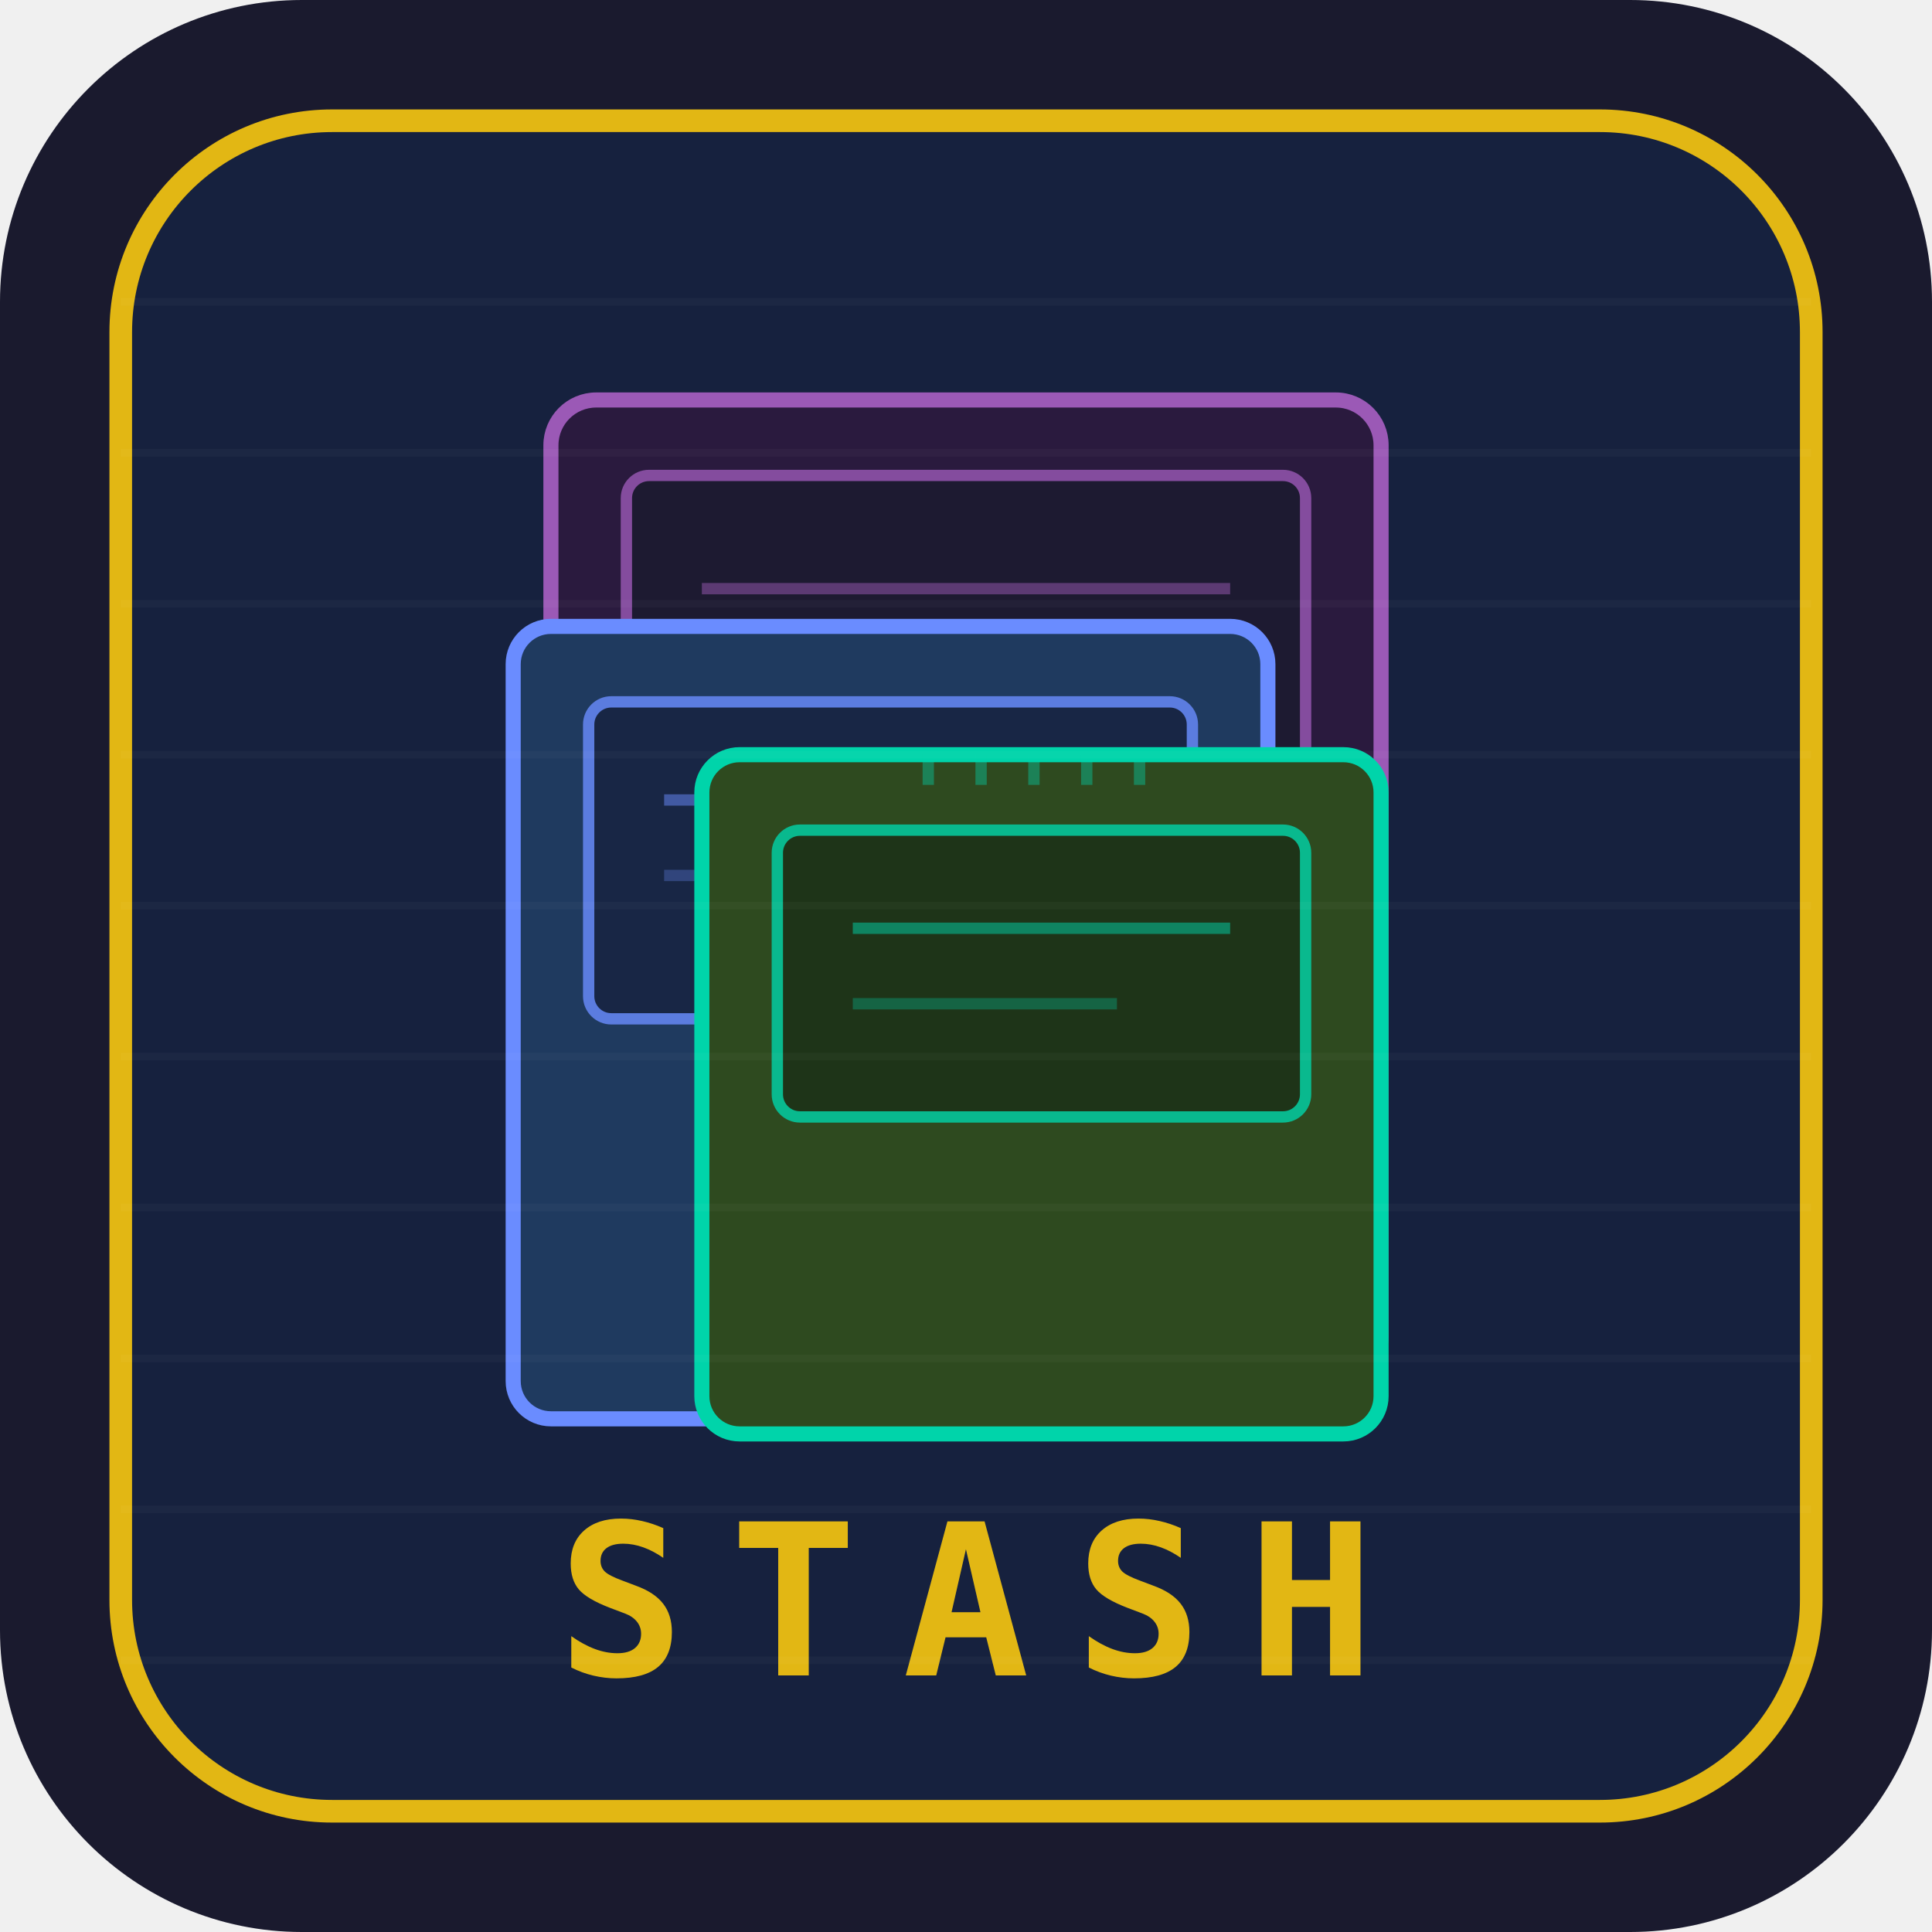
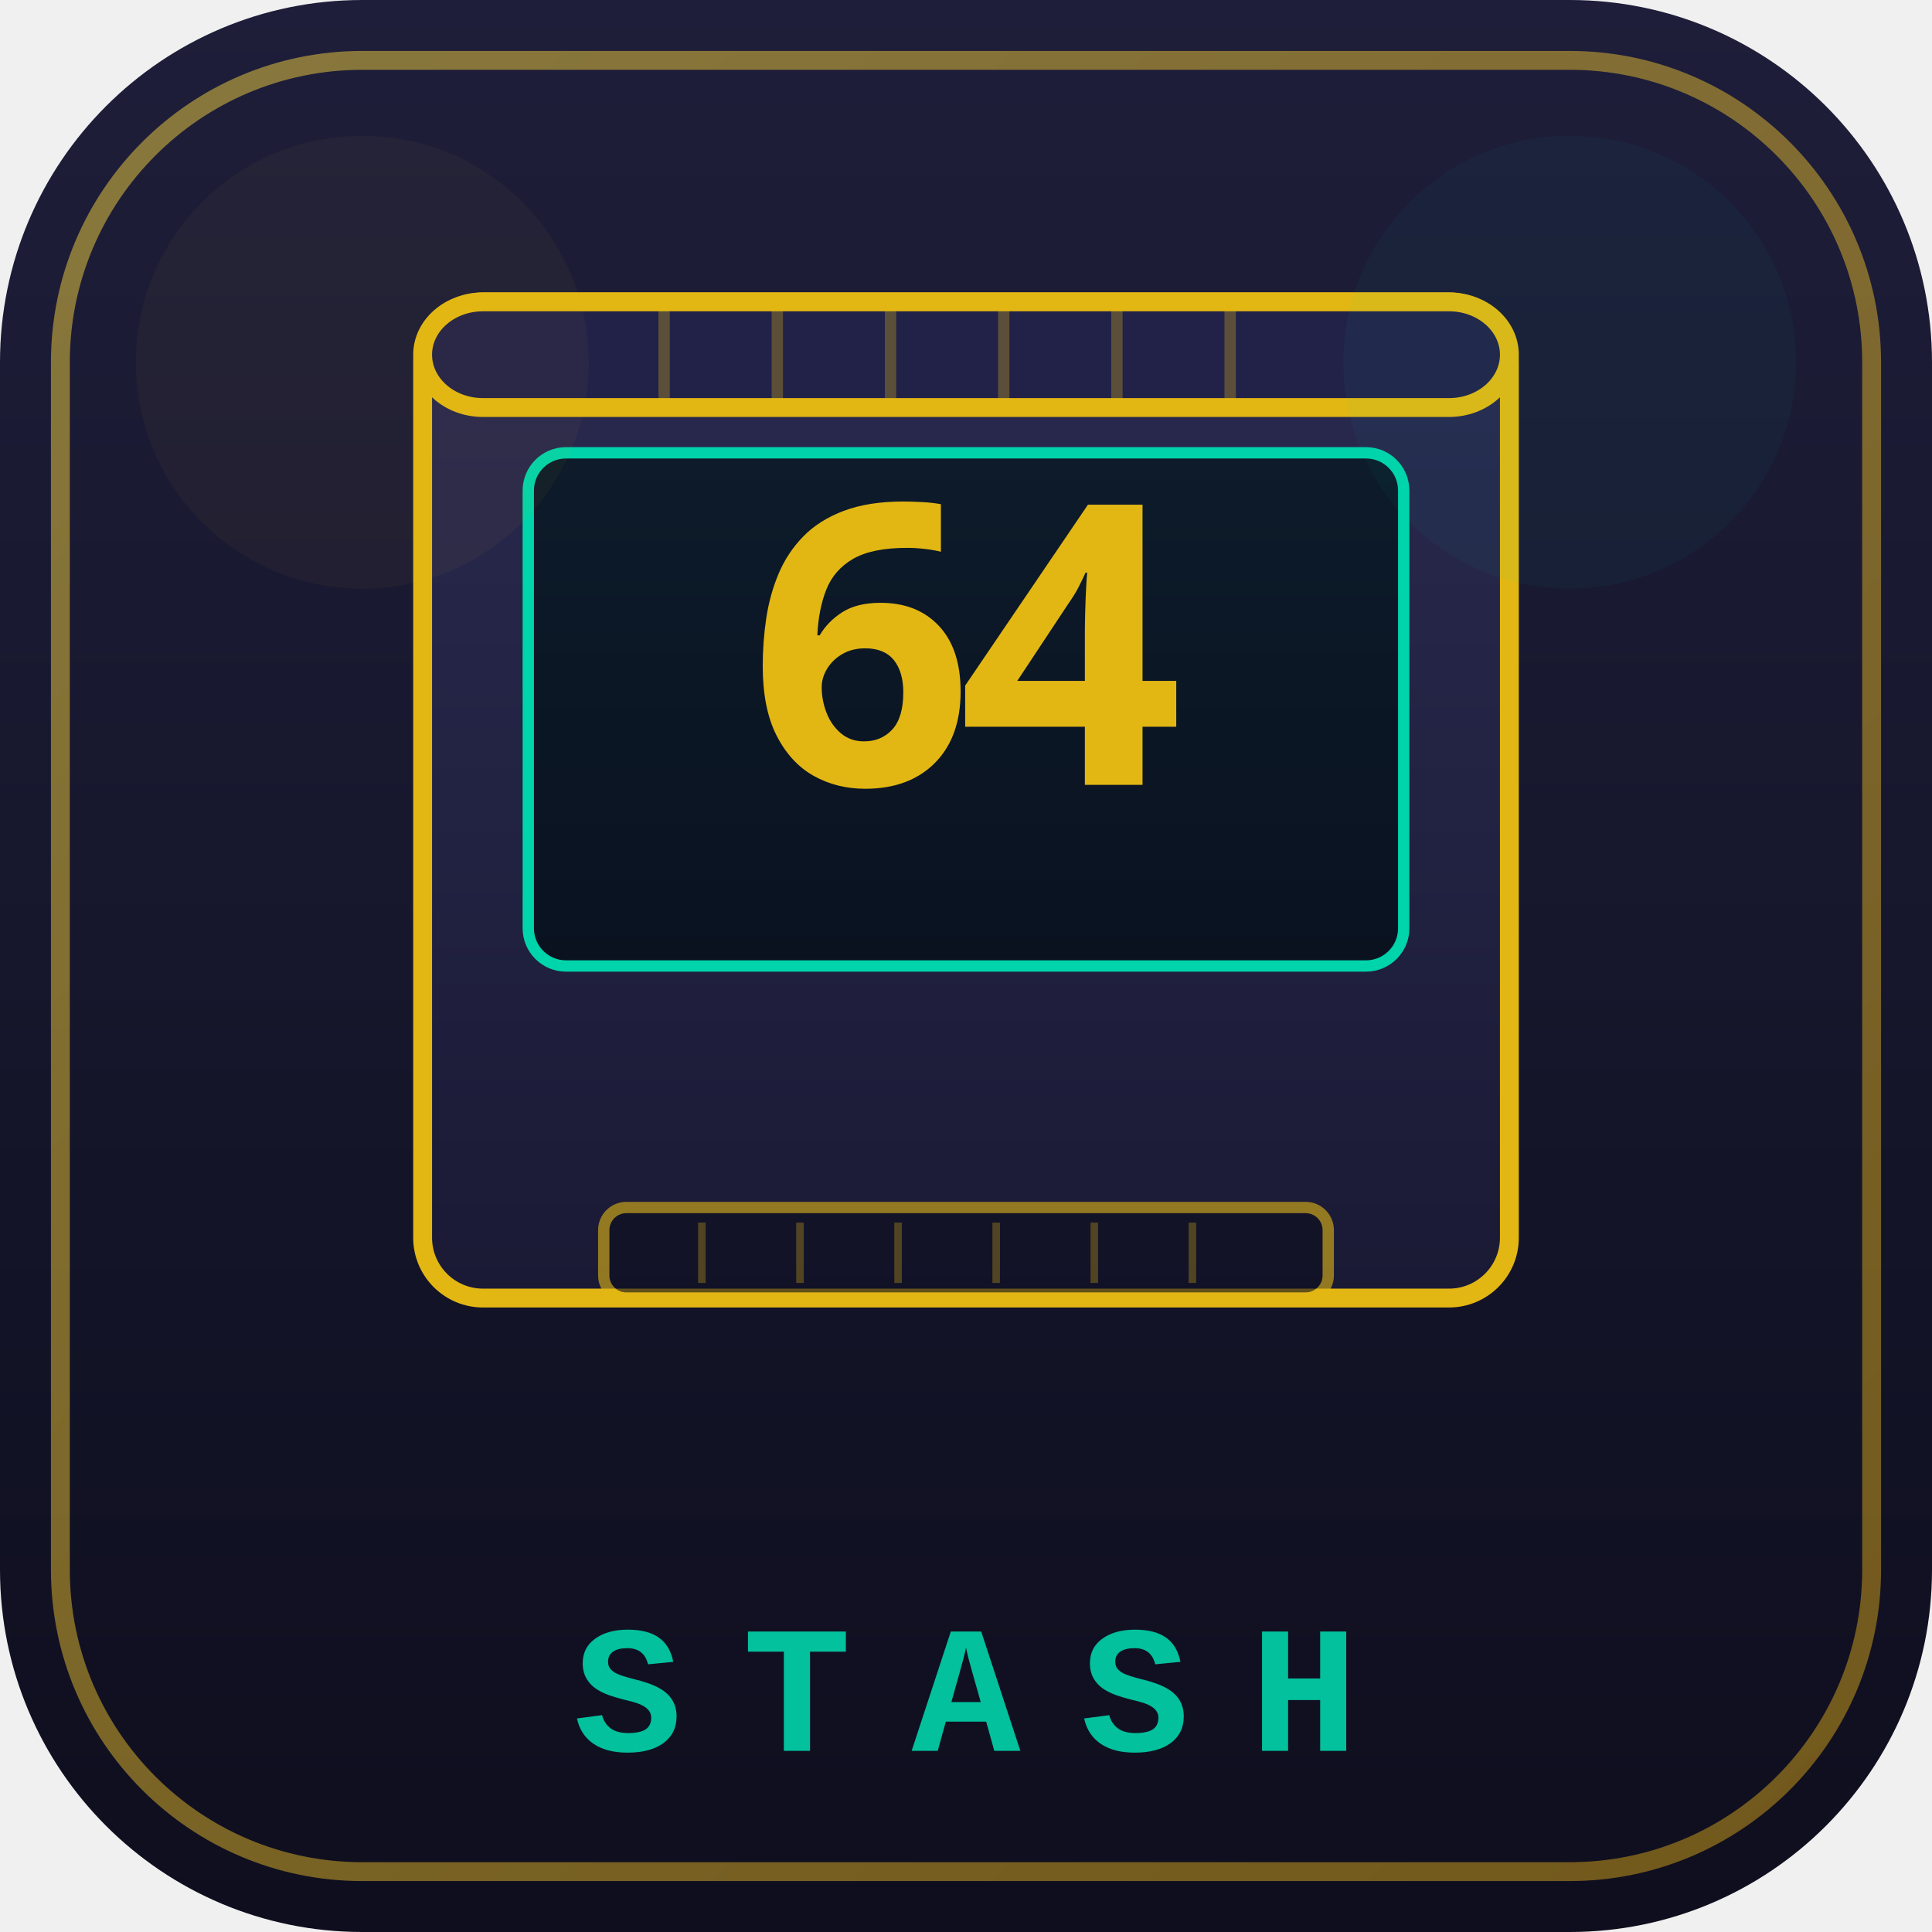
<svg xmlns="http://www.w3.org/2000/svg" viewBox="0 0 256 256">
-   <rect width="256" height="256" rx="40" fill="#1A1A2E" />
-   <rect x="16" y="16" width="224" height="224" rx="28" fill="#16213E" stroke="#E2B714" stroke-width="3" />
-   <g transform="translate(128, 128)">
-     <rect x="-55" y="-75" width="110" height="130" rx="6" fill="#2A1A3E" stroke="#9B59B6" stroke-width="2" />
-     <rect x="-45" y="-65" width="90" height="50" rx="3" fill="#1A1A2E" stroke="#9B59B6" stroke-width="1.5" opacity="0.8" />
-     <line x1="-35" y1="-50" x2="35" y2="-50" stroke="#9B59B6" stroke-width="1.5" opacity="0.5" />
-     <line x1="-35" y1="-40" x2="20" y2="-40" stroke="#9B59B6" stroke-width="1.5" opacity="0.3" />
+   <defs>
+     <linearGradient id="bgGrad" x1="0" y1="0" x2="0" y2="1">
+       <stop offset="0%" stop-color="#1E1E3A" />
+       <stop offset="100%" stop-color="#0E0E1E" />
+     </linearGradient>
+     <linearGradient id="cartGrad" x1="0" y1="0" x2="0" y2="1">
+       <stop offset="0%" stop-color="#2A2A50" />
+       <stop offset="100%" stop-color="#1A1A35" />
+     </linearGradient>
+     <linearGradient id="goldGrad" x1="0" y1="0" x2="1" y2="1">
+       <stop offset="0%" stop-color="#F5D442" />
+       <stop offset="100%" stop-color="#D4A017" />
+     </linearGradient>
+     <linearGradient id="labelGrad" x1="0" y1="0" x2="0" y2="1">
+       <stop offset="0%" stop-color="#0D1B2A" />
+       <stop offset="100%" stop-color="#0A1220" />
+     </linearGradient>
+   </defs>
+   <rect width="256" height="256" rx="48" fill="url(#bgGrad)" />
+   <rect x="8" y="8" width="240" height="240" rx="40" fill="none" stroke="url(#goldGrad)" stroke-width="2.5" opacity="0.5" />
+   <g transform="translate(128, 108)">
+     <rect x="-72" y="-68" width="144" height="132" rx="8" fill="url(#cartGrad)" stroke="#E2B714" stroke-width="2.5" />
+     <rect x="-72" y="-68" width="144" height="14" rx="8" fill="#222248" />
+     <rect x="-72" y="-68" width="144" height="14" rx="8" fill="none" stroke="#E2B714" stroke-width="2.5" />
+     <line x1="-40" y1="-68" x2="-40" y2="-54" stroke="#E2B714" stroke-width="1.5" opacity="0.3" />
+     <line x1="-25" y1="-68" x2="-25" y2="-54" stroke="#E2B714" stroke-width="1.5" opacity="0.3" />
+     <line x1="-10" y1="-68" x2="-10" y2="-54" stroke="#E2B714" stroke-width="1.5" opacity="0.3" />
+     <line x1="5" y1="-68" x2="5" y2="-54" stroke="#E2B714" stroke-width="1.5" opacity="0.3" />
+     <line x1="20" y1="-68" x2="20" y2="-54" stroke="#E2B714" stroke-width="1.5" opacity="0.3" />
+     <line x1="35" y1="-68" x2="35" y2="-54" stroke="#E2B714" stroke-width="1.5" opacity="0.3" />
+     <rect x="-58" y="-48" width="116" height="68" rx="5" fill="url(#labelGrad)" stroke="#00D4AA" stroke-width="1.5" />
+     <text x="0" y="-4" text-anchor="middle" font-family="'Arial Black', 'Impact', sans-serif" font-weight="900" font-size="52" fill="#E2B714" letter-spacing="-2">64</text>
+     <rect x="-48" y="52" width="96" height="12" rx="3" fill="#0D0D1E" stroke="#E2B714" stroke-width="1.5" opacity="0.6" />
+     <line x1="-35" y1="54" x2="-35" y2="62" stroke="#E2B714" stroke-width="1" opacity="0.3" />
+     <line x1="-22" y1="54" x2="-22" y2="62" stroke="#E2B714" stroke-width="1" opacity="0.3" />
+     <line x1="-9" y1="54" x2="-9" y2="62" stroke="#E2B714" stroke-width="1" opacity="0.3" />
+     <line x1="4" y1="54" x2="4" y2="62" stroke="#E2B714" stroke-width="1" opacity="0.3" />
+     <line x1="17" y1="54" x2="17" y2="62" stroke="#E2B714" stroke-width="1" opacity="0.3" />
+     <line x1="30" y1="54" x2="30" y2="62" stroke="#E2B714" stroke-width="1" opacity="0.3" />
  </g>
-   <g transform="translate(118, 138)">
-     <rect x="-50" y="-55" width="100" height="105" rx="5" fill="#1F3A5F" stroke="#6A8CFF" stroke-width="2" />
-     <rect x="-40" y="-45" width="80" height="42" rx="3" fill="#16213E" stroke="#6A8CFF" stroke-width="1.5" opacity="0.8" />
-     <line x1="-30" y1="-32" x2="30" y2="-32" stroke="#6A8CFF" stroke-width="1.5" opacity="0.5" />
-     <line x1="-30" y1="-22" x2="15" y2="-22" stroke="#6A8CFF" stroke-width="1.5" opacity="0.3" />
-     <rect x="-20" y="40" width="40" height="8" rx="2" fill="#0F1A2E" stroke="#6A8CFF" stroke-width="1" opacity="0.5" />
-   </g>
-   <g transform="translate(138, 145)">
-     <rect x="-45" y="-45" width="90" height="90" rx="5" fill="#2E4A1F" stroke="#00D4AA" stroke-width="2" />
-     <rect x="-35" y="-35" width="70" height="38" rx="3" fill="#1A2E16" stroke="#00D4AA" stroke-width="1.5" opacity="0.8" />
-     <line x1="-25" y1="-22" x2="25" y2="-22" stroke="#00D4AA" stroke-width="1.5" opacity="0.5" />
-     <line x1="-25" y1="-12" x2="10" y2="-12" stroke="#00D4AA" stroke-width="1.5" opacity="0.3" />
-     <line x1="-15" y1="-41" x2="-15" y2="-45" stroke="#00D4AA" stroke-width="1.5" opacity="0.4" />
-     <line x1="-8" y1="-41" x2="-8" y2="-45" stroke="#00D4AA" stroke-width="1.5" opacity="0.4" />
-     <line x1="-1" y1="-41" x2="-1" y2="-45" stroke="#00D4AA" stroke-width="1.5" opacity="0.4" />
-     <line x1="6" y1="-41" x2="6" y2="-45" stroke="#00D4AA" stroke-width="1.5" opacity="0.4" />
-     <line x1="13" y1="-41" x2="13" y2="-45" stroke="#00D4AA" stroke-width="1.5" opacity="0.4" />
-   </g>
-   <text x="128" y="222" text-anchor="middle" font-family="monospace" font-weight="bold" font-size="28" fill="#E2B714" letter-spacing="6">STASH</text>
-   <g opacity="0.03">
-     <line x1="16" y1="40" x2="240" y2="40" stroke="white" stroke-width="1" />
-     <line x1="16" y1="60" x2="240" y2="60" stroke="white" stroke-width="1" />
-     <line x1="16" y1="80" x2="240" y2="80" stroke="white" stroke-width="1" />
-     <line x1="16" y1="100" x2="240" y2="100" stroke="white" stroke-width="1" />
-     <line x1="16" y1="120" x2="240" y2="120" stroke="white" stroke-width="1" />
-     <line x1="16" y1="140" x2="240" y2="140" stroke="white" stroke-width="1" />
-     <line x1="16" y1="160" x2="240" y2="160" stroke="white" stroke-width="1" />
-     <line x1="16" y1="180" x2="240" y2="180" stroke="white" stroke-width="1" />
-     <line x1="16" y1="200" x2="240" y2="200" stroke="white" stroke-width="1" />
-     <line x1="16" y1="220" x2="240" y2="220" stroke="white" stroke-width="1" />
-   </g>
+   <text x="128" y="232" text-anchor="middle" font-family="monospace, 'Courier New'" font-weight="bold" font-size="24" fill="#00D4AA" letter-spacing="8" opacity="0.9">STASH</text>
+   <circle cx="48" cy="48" r="30" fill="#E2B714" opacity="0.04" />
+   <circle cx="208" cy="48" r="30" fill="#00D4AA" opacity="0.04" />
</svg>
